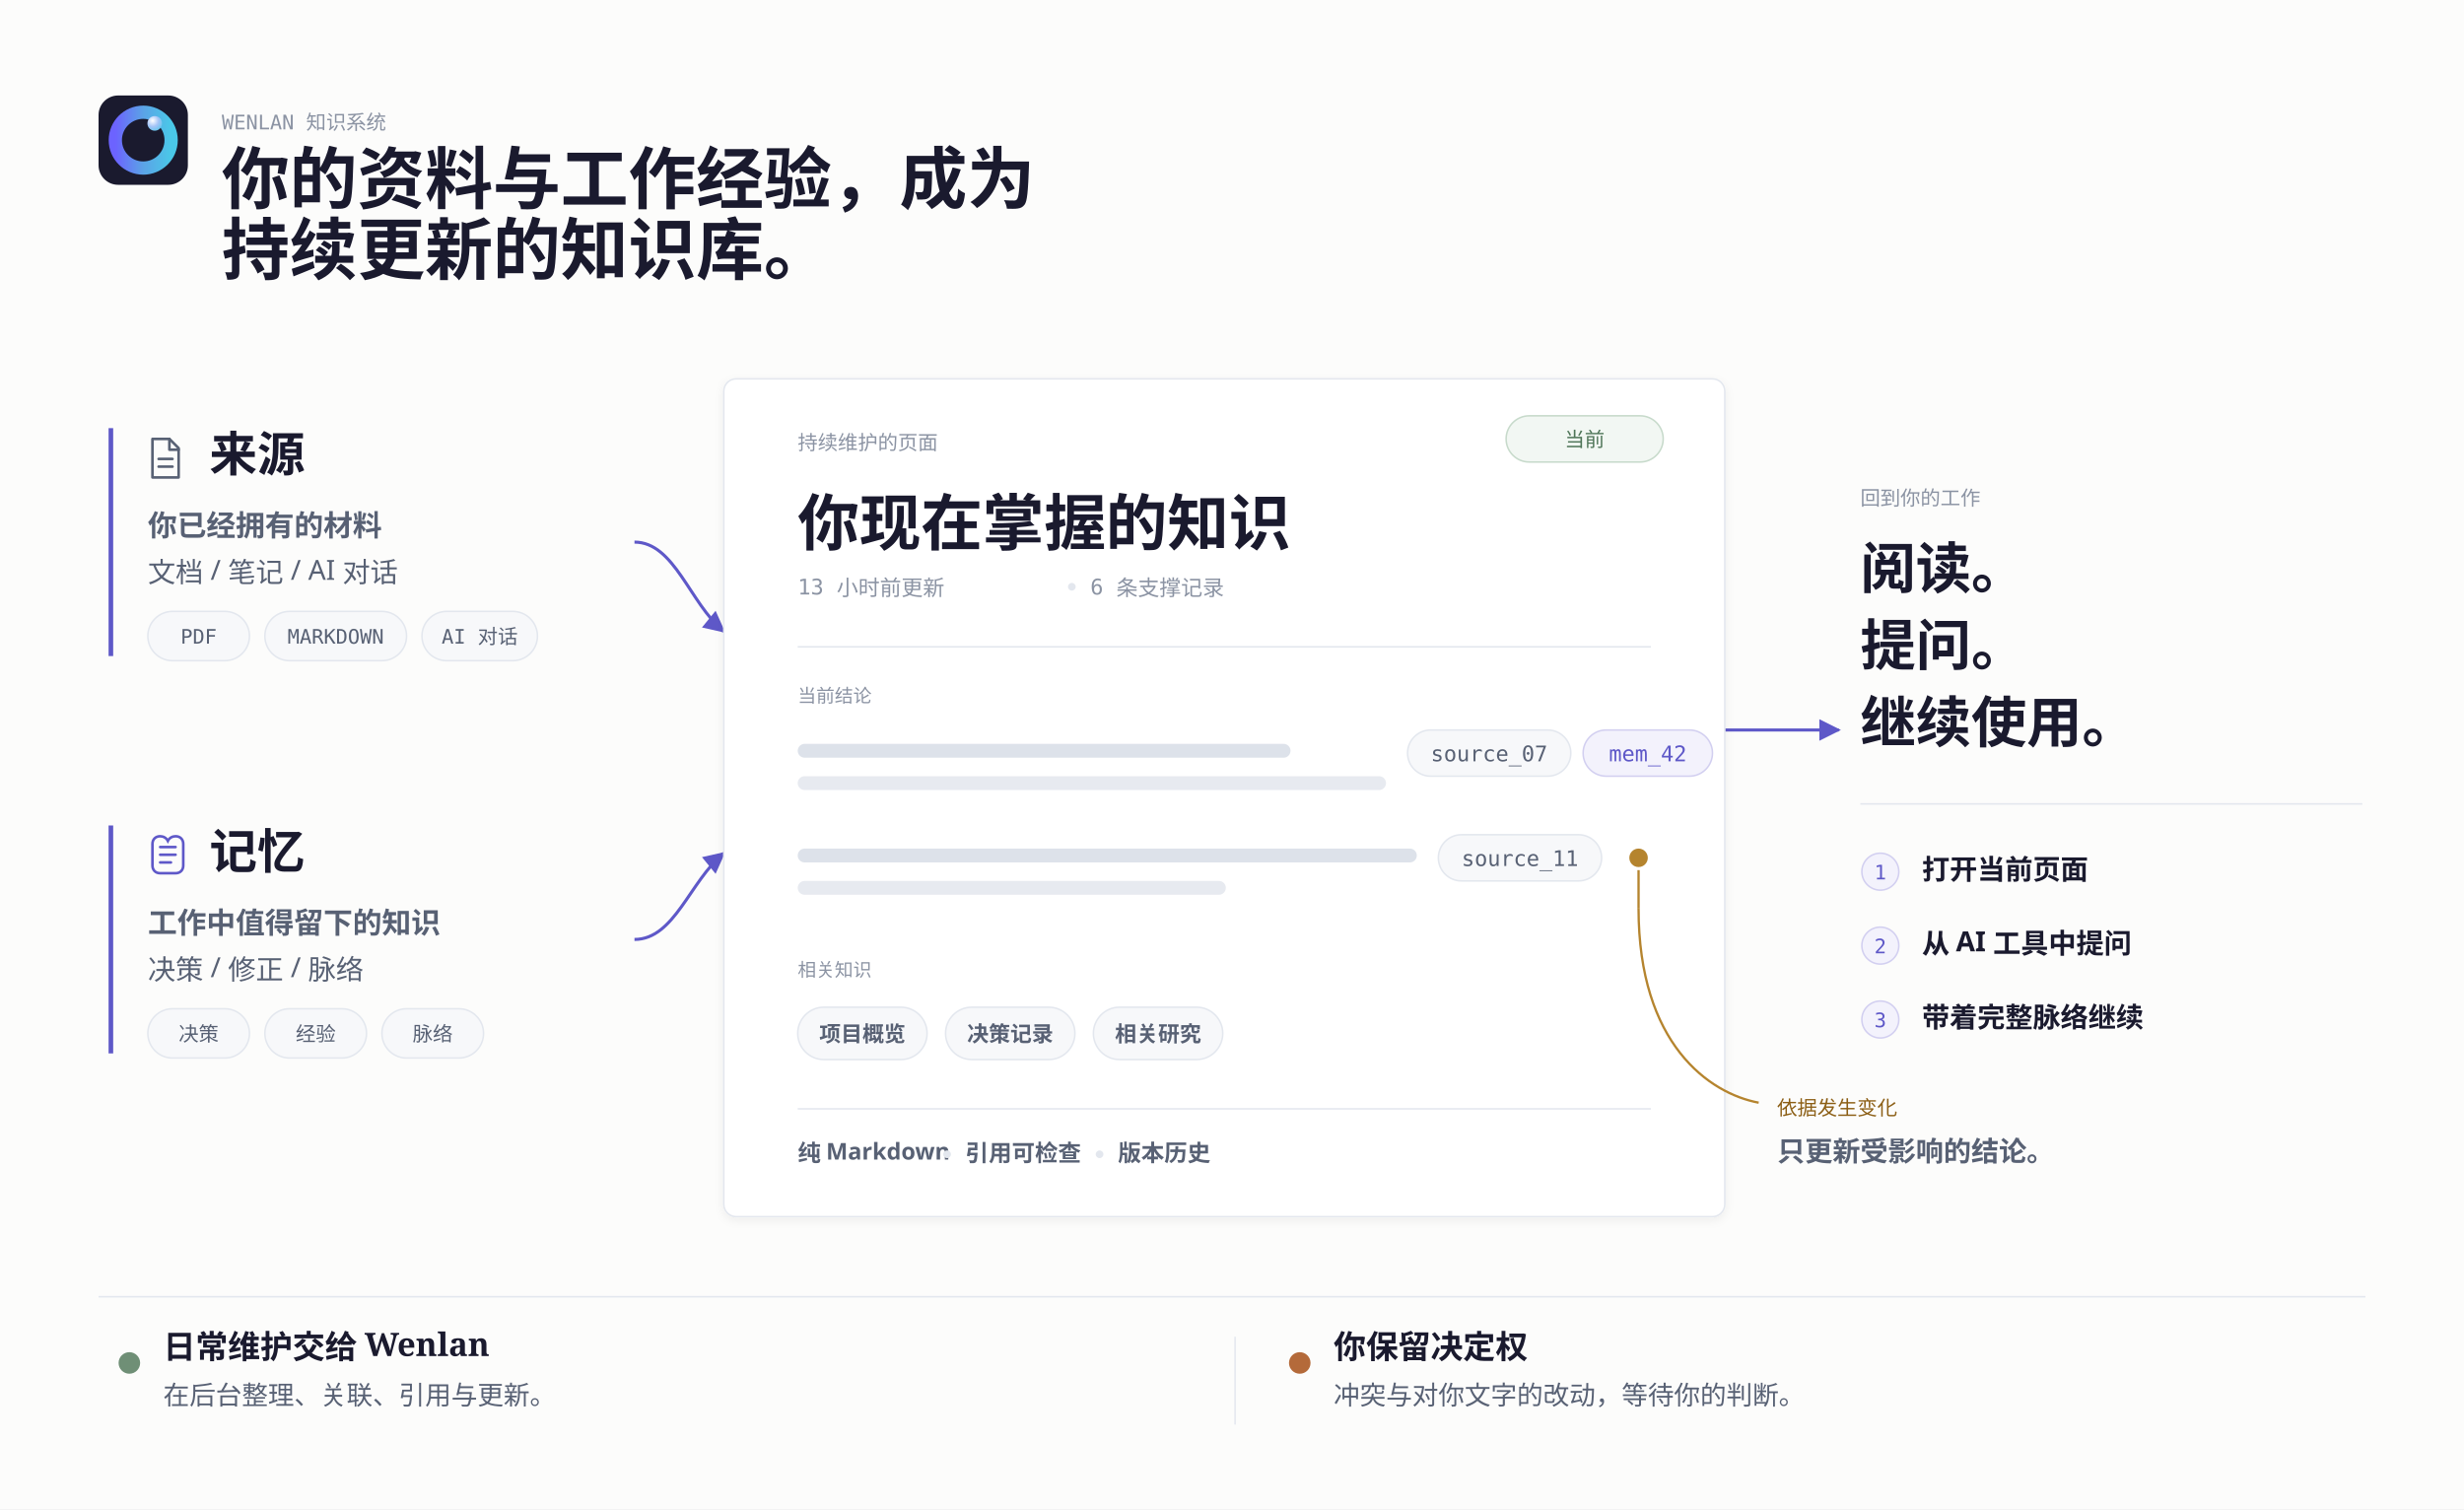
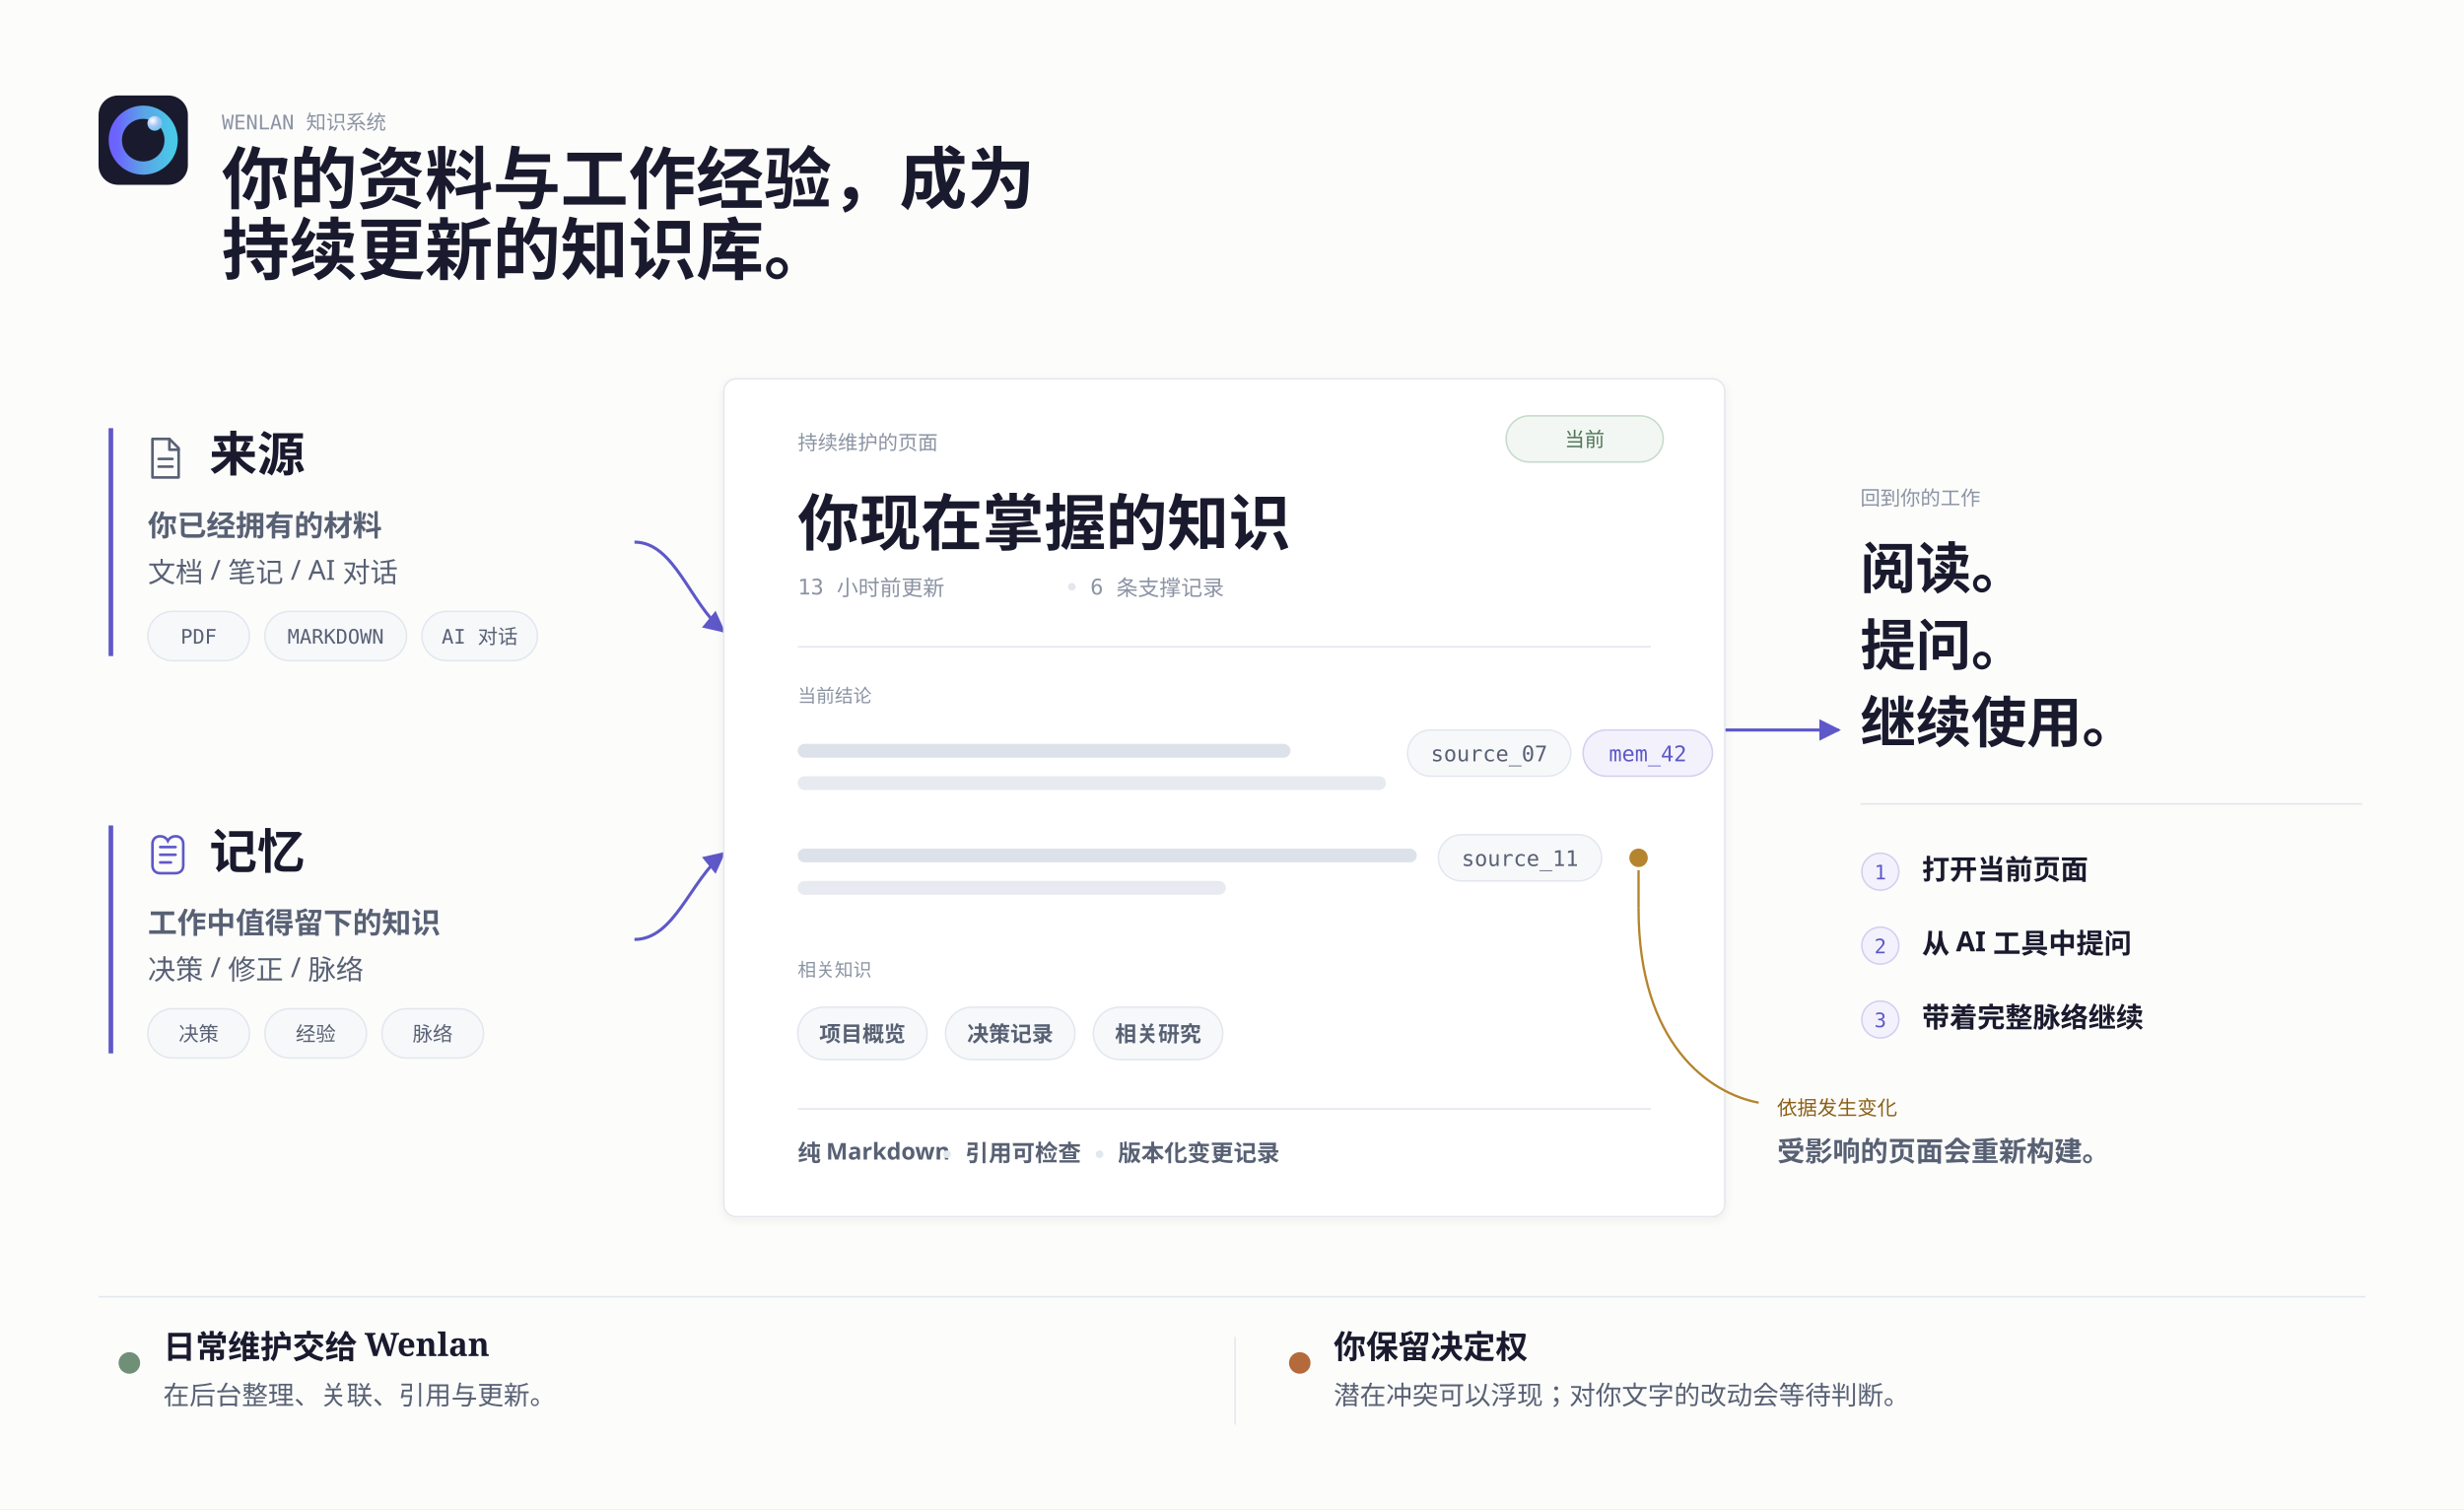
<svg xmlns="http://www.w3.org/2000/svg" width="1600" height="980" viewBox="0 0 1600 980" role="img" aria-labelledby="title desc">
  <style>text { font-kerning: normal; }</style>
  <rect width="1600" height="980" fill="#FCFCFB" />
  <g transform="translate(64 62) scale(0.1132812)">
    <rect width="512" height="512" rx="112" fill="#1A1A2E" />
    <circle cx="256" cy="256" r="160" fill="none" stroke="url(#overview-zh-Hans-desktop-ring)" stroke-width="76" />
    <circle cx="322" cy="160" r="42" fill="url(#overview-zh-Hans-desktop-orb)" />
  </g>
  <g data-fit-region="overview-zh-Hans-desktop-heading" data-fit-x="144" data-fit-y="58" data-fit-width="1392" data-fit-height="142" data-check-overlap="false">
-     <text x="144" y="84" font-family="&quot;JetBrains Mono&quot;, &quot;PingFang SC&quot;, &quot;PingFang TC&quot;, ui-monospace, monospace" font-size="13" font-weight="500" fill="#8B93A3" text-anchor="start">WENLAN 知识系统</text>
-     <text x="144" y="132" font-family="&quot;Songti SC&quot;, &quot;Songti TC&quot;, &quot;STSong&quot;, &quot;PingFang SC&quot;, &quot;PingFang TC&quot;, serif" font-size="44" font-weight="600" fill="#1A1A2E" text-anchor="start">你的资料与工作经验，成为</text>
-     <text x="144" y="178" font-family="&quot;Songti SC&quot;, &quot;Songti TC&quot;, &quot;STSong&quot;, &quot;PingFang SC&quot;, &quot;PingFang TC&quot;, serif" font-size="44" font-weight="600" fill="#1A1A2E" text-anchor="start">持续更新的知识库。</text>
+     <text x="144" y="84" font-family="&quot;PingFang SC&quot;, &quot;JetBrains Mono&quot;, ui-monospace, monospace" font-size="13" font-weight="500" fill="#8B93A3" text-anchor="start">WENLAN 知识系统</text>
+     <text x="144" y="132" font-family="&quot;Songti SC&quot;, &quot;STSong&quot;, &quot;PingFang SC&quot;, serif" font-size="44" font-weight="600" fill="#1A1A2E" text-anchor="start">你的资料与工作经验，成为</text>
+     <text x="144" y="178" font-family="&quot;Songti SC&quot;, &quot;STSong&quot;, &quot;PingFang SC&quot;, serif" font-size="44" font-weight="600" fill="#1A1A2E" text-anchor="start">持续更新的知识库。</text>
  </g>
  <path d="M412 352 C438 352 448 392 470 410" fill="none" stroke="#5E58C8" stroke-width="2" marker-end="url(#overview-zh-Hans-desktop-arrow)" />
  <path d="M412 610 C438 610 448 572 470 554" fill="none" stroke="#5E58C8" stroke-width="2" marker-end="url(#overview-zh-Hans-desktop-arrow)" />
  <path d="M1120 474 C1160 474 1176 474 1194 474" fill="none" stroke="#5E58C8" stroke-width="2" marker-end="url(#overview-zh-Hans-desktop-arrow)" />
  <g data-fit-region="overview-zh-Hans-desktop-sources" data-fit-x="72" data-fit-y="260" data-fit-width="350" data-fit-height="186" data-check-overlap="true">
    <line x1="72" y1="278" x2="72" y2="426" stroke="#5E58C8" stroke-width="3" />
    <g fill="none" stroke="#586174" stroke-width="1.7" stroke-linecap="round" stroke-linejoin="round">
      <path d="M99 285h11l6 6v19H99z" />
      <path d="M110 285v7h6" />
      <path d="M103 298h9M103 303h9" />
    </g>
-     <text x="136" y="306" font-family="&quot;Songti SC&quot;, &quot;Songti TC&quot;, &quot;STSong&quot;, &quot;PingFang SC&quot;, &quot;PingFang TC&quot;, serif" font-size="31" font-weight="600" fill="#1A1A2E" text-anchor="start">来源</text>
-     <text x="96" y="348" font-family="&quot;PingFang SC&quot;, &quot;PingFang TC&quot;, &quot;Hiragino Sans GB&quot;, sans-serif" font-size="19" font-weight="600" fill="#586174" text-anchor="start">你已经拥有的材料</text>
-     <text x="96" y="378" font-family="&quot;PingFang SC&quot;, &quot;PingFang TC&quot;, &quot;Hiragino Sans GB&quot;, sans-serif" font-size="18" font-weight="400" fill="#586174" text-anchor="start">文档 / 笔记 / AI 对话</text>
+     <text x="136" y="306" font-family="&quot;Songti SC&quot;, &quot;STSong&quot;, &quot;PingFang SC&quot;, serif" font-size="31" font-weight="600" fill="#1A1A2E" text-anchor="start">来源</text>
+     <text x="96" y="348" font-family="&quot;PingFang SC&quot;, &quot;Hiragino Sans GB&quot;, sans-serif" font-size="19" font-weight="600" fill="#586174" text-anchor="start">你已经拥有的材料</text>
+     <text x="96" y="378" font-family="&quot;PingFang SC&quot;, &quot;Hiragino Sans GB&quot;, sans-serif" font-size="18" font-weight="400" fill="#586174" text-anchor="start">文档 / 笔记 / AI 对话</text>
    <g>
      <rect x="96" y="397" width="66" height="32" rx="16" fill="#F7F8FA" stroke="#E3E7EE" />
-       <text x="129" y="417.94" font-family="&quot;JetBrains Mono&quot;, &quot;PingFang SC&quot;, &quot;PingFang TC&quot;, ui-monospace, monospace" font-size="13" font-weight="500" fill="#586174" text-anchor="middle">PDF</text>
+       <text x="129" y="417.94" font-family="&quot;PingFang SC&quot;, &quot;JetBrains Mono&quot;, ui-monospace, monospace" font-size="13" font-weight="500" fill="#586174" text-anchor="middle">PDF</text>
    </g>
    <g>
      <rect x="172" y="397" width="92" height="32" rx="16" fill="#F7F8FA" stroke="#E3E7EE" />
-       <text x="218" y="417.94" font-family="&quot;JetBrains Mono&quot;, &quot;PingFang SC&quot;, &quot;PingFang TC&quot;, ui-monospace, monospace" font-size="13" font-weight="500" fill="#586174" text-anchor="middle">MARKDOWN</text>
+       <text x="218" y="417.94" font-family="&quot;PingFang SC&quot;, &quot;JetBrains Mono&quot;, ui-monospace, monospace" font-size="13" font-weight="500" fill="#586174" text-anchor="middle">MARKDOWN</text>
    </g>
    <g>
      <rect x="274" y="397" width="75" height="32" rx="16" fill="#F7F8FA" stroke="#E3E7EE" />
-       <text x="311.5" y="417.94" font-family="&quot;JetBrains Mono&quot;, &quot;PingFang SC&quot;, &quot;PingFang TC&quot;, ui-monospace, monospace" font-size="13" font-weight="500" fill="#586174" text-anchor="middle">AI 对话</text>
+       <text x="311.5" y="417.94" font-family="&quot;PingFang SC&quot;, &quot;JetBrains Mono&quot;, ui-monospace, monospace" font-size="13" font-weight="500" fill="#586174" text-anchor="middle">AI 对话</text>
    </g>
  </g>
  <g data-fit-region="overview-zh-Hans-desktop-memories" data-fit-x="72" data-fit-y="518" data-fit-width="350" data-fit-height="186" data-check-overlap="true">
    <line x1="72" y1="536" x2="72" y2="684" stroke="#5E58C8" stroke-width="3" />
    <g fill="none" stroke="#5E58C8" stroke-width="1.7" stroke-linecap="round">
      <path d="M99 548c0-3 2-5 5-5 2 0 4 1 5 3 1-2 3-3 5-3 3 0 5 2 5 5v14c0 3-2 5-5 5H104c-3 0-5-2-5-5z" />
      <path d="M104 550h10M104 555h10M104 560h7" />
    </g>
-     <text x="136" y="564" font-family="&quot;Songti SC&quot;, &quot;Songti TC&quot;, &quot;STSong&quot;, &quot;PingFang SC&quot;, &quot;PingFang TC&quot;, serif" font-size="31" font-weight="600" fill="#1A1A2E" text-anchor="start">记忆</text>
-     <text x="96" y="606" font-family="&quot;PingFang SC&quot;, &quot;PingFang TC&quot;, &quot;Hiragino Sans GB&quot;, sans-serif" font-size="19" font-weight="600" fill="#586174" text-anchor="start">工作中值得留下的知识</text>
-     <text x="96" y="636" font-family="&quot;PingFang SC&quot;, &quot;PingFang TC&quot;, &quot;Hiragino Sans GB&quot;, sans-serif" font-size="18" font-weight="400" fill="#586174" text-anchor="start">决策 / 修正 / 脉络</text>
+     <text x="136" y="564" font-family="&quot;Songti SC&quot;, &quot;STSong&quot;, &quot;PingFang SC&quot;, serif" font-size="31" font-weight="600" fill="#1A1A2E" text-anchor="start">记忆</text>
+     <text x="96" y="606" font-family="&quot;PingFang SC&quot;, &quot;Hiragino Sans GB&quot;, sans-serif" font-size="19" font-weight="600" fill="#586174" text-anchor="start">工作中值得留下的知识</text>
+     <text x="96" y="636" font-family="&quot;PingFang SC&quot;, &quot;Hiragino Sans GB&quot;, sans-serif" font-size="18" font-weight="400" fill="#586174" text-anchor="start">决策 / 修正 / 脉络</text>
    <g>
      <rect x="96" y="655" width="66" height="32" rx="16" fill="#F7F8FA" stroke="#E3E7EE" />
-       <text x="129" y="675.94" font-family="&quot;JetBrains Mono&quot;, &quot;PingFang SC&quot;, &quot;PingFang TC&quot;, ui-monospace, monospace" font-size="13" font-weight="500" fill="#586174" text-anchor="middle">决策</text>
+       <text x="129" y="675.94" font-family="&quot;PingFang SC&quot;, &quot;JetBrains Mono&quot;, ui-monospace, monospace" font-size="13" font-weight="500" fill="#586174" text-anchor="middle">决策</text>
    </g>
    <g>
      <rect x="172" y="655" width="66" height="32" rx="16" fill="#F7F8FA" stroke="#E3E7EE" />
-       <text x="205" y="675.94" font-family="&quot;JetBrains Mono&quot;, &quot;PingFang SC&quot;, &quot;PingFang TC&quot;, ui-monospace, monospace" font-size="13" font-weight="500" fill="#586174" text-anchor="middle">经验</text>
+       <text x="205" y="675.94" font-family="&quot;PingFang SC&quot;, &quot;JetBrains Mono&quot;, ui-monospace, monospace" font-size="13" font-weight="500" fill="#586174" text-anchor="middle">经验</text>
    </g>
    <g>
      <rect x="248" y="655" width="66" height="32" rx="16" fill="#F7F8FA" stroke="#E3E7EE" />
-       <text x="281" y="675.94" font-family="&quot;JetBrains Mono&quot;, &quot;PingFang SC&quot;, &quot;PingFang TC&quot;, ui-monospace, monospace" font-size="13" font-weight="500" fill="#586174" text-anchor="middle">脉络</text>
+       <text x="281" y="675.94" font-family="&quot;PingFang SC&quot;, &quot;JetBrains Mono&quot;, ui-monospace, monospace" font-size="13" font-weight="500" fill="#586174" text-anchor="middle">脉络</text>
    </g>
  </g>
  <g data-fit-region="overview-zh-Hans-desktop-page" data-fit-x="470" data-fit-y="246" data-fit-width="650" data-fit-height="544" data-check-overlap="false">
    <g filter="url(#overview-zh-Hans-desktop-page-shadow)">
      <rect x="470" y="246" width="650" height="544" rx="8" fill="#FFFFFF" stroke="#E3E7EE" />
    </g>
-     <text x="518" y="292" font-family="&quot;JetBrains Mono&quot;, &quot;PingFang SC&quot;, &quot;PingFang TC&quot;, ui-monospace, monospace" font-size="13" font-weight="500" fill="#8B93A3" text-anchor="start">持续维护的页面</text>
+     <text x="518" y="292" font-family="&quot;PingFang SC&quot;, &quot;JetBrains Mono&quot;, ui-monospace, monospace" font-size="13" font-weight="500" fill="#8B93A3" text-anchor="start">持续维护的页面</text>
    <g>
      <rect x="978" y="270" width="102" height="30" rx="15" fill="#F2F7F3" stroke="#C7DACB" />
-       <text x="1029" y="289.94" font-family="&quot;JetBrains Mono&quot;, &quot;PingFang SC&quot;, &quot;PingFang TC&quot;, ui-monospace, monospace" font-size="13" font-weight="500" fill="#4F7558" text-anchor="middle">当前</text>
+       <text x="1029" y="289.94" font-family="&quot;PingFang SC&quot;, &quot;JetBrains Mono&quot;, ui-monospace, monospace" font-size="13" font-weight="500" fill="#4F7558" text-anchor="middle">当前</text>
    </g>
-     <text x="518" y="354" font-family="&quot;Songti SC&quot;, &quot;Songti TC&quot;, &quot;STSong&quot;, &quot;PingFang SC&quot;, &quot;PingFang TC&quot;, serif" font-size="40" font-weight="600" fill="#1A1A2E" text-anchor="start">你现在掌握的知识</text>
-     <text x="518" y="386" font-family="&quot;JetBrains Mono&quot;, &quot;PingFang SC&quot;, &quot;PingFang TC&quot;, ui-monospace, monospace" font-size="14" font-weight="500" fill="#8B93A3" text-anchor="start">13 小时前更新</text>
+     <text x="518" y="354" font-family="&quot;Songti SC&quot;, &quot;STSong&quot;, &quot;PingFang SC&quot;, serif" font-size="40" font-weight="600" fill="#1A1A2E" text-anchor="start">你现在掌握的知识</text>
+     <text x="518" y="386" font-family="&quot;PingFang SC&quot;, &quot;JetBrains Mono&quot;, ui-monospace, monospace" font-size="14" font-weight="500" fill="#8B93A3" text-anchor="start">13 小时前更新</text>
    <circle cx="696" cy="381" r="2.5" fill="#E3E7EE" />
-     <text x="708" y="386" font-family="&quot;JetBrains Mono&quot;, &quot;PingFang SC&quot;, &quot;PingFang TC&quot;, ui-monospace, monospace" font-size="14" font-weight="500" fill="#8B93A3" text-anchor="start">6 条支撑记录</text>
+     <text x="708" y="386" font-family="&quot;PingFang SC&quot;, &quot;JetBrains Mono&quot;, ui-monospace, monospace" font-size="14" font-weight="500" fill="#8B93A3" text-anchor="start">6 条支撑记录</text>
    <line x1="518" y1="420" x2="1072" y2="420" stroke="#E3E7EE" />
-     <text x="518" y="456" font-family="&quot;JetBrains Mono&quot;, &quot;PingFang SC&quot;, &quot;PingFang TC&quot;, ui-monospace, monospace" font-size="12" font-weight="500" fill="#8B93A3" text-anchor="start">当前结论</text>
+     <text x="518" y="456" font-family="&quot;PingFang SC&quot;, &quot;JetBrains Mono&quot;, ui-monospace, monospace" font-size="12" font-weight="500" fill="#8B93A3" text-anchor="start">当前结论</text>
    <rect x="518" y="483" width="320" height="9" rx="4.5" fill="#DDE2EA" />
    <rect x="518" y="504" width="382" height="9" rx="4.5" fill="#E7EAF0" />
    <g>
      <rect x="914" y="474" width="106" height="30" rx="15" fill="#F7F8FA" stroke="#E3E7EE" />
-       <text x="967" y="494.32" font-family="&quot;JetBrains Mono&quot;, &quot;PingFang SC&quot;, &quot;PingFang TC&quot;, ui-monospace, monospace" font-size="14" font-weight="500" fill="#586174" text-anchor="middle">source_07</text>
+       <text x="967" y="494.32" font-family="&quot;PingFang SC&quot;, &quot;JetBrains Mono&quot;, ui-monospace, monospace" font-size="14" font-weight="500" fill="#586174" text-anchor="middle">source_07</text>
    </g>
    <g>
      <rect x="1028" y="474" width="84" height="30" rx="15" fill="#F3F2FC" stroke="#D2CFF0" />
-       <text x="1070" y="494.32" font-family="&quot;JetBrains Mono&quot;, &quot;PingFang SC&quot;, &quot;PingFang TC&quot;, ui-monospace, monospace" font-size="14" font-weight="500" fill="#5E58C8" text-anchor="middle">mem_42</text>
+       <text x="1070" y="494.32" font-family="&quot;PingFang SC&quot;, &quot;JetBrains Mono&quot;, ui-monospace, monospace" font-size="14" font-weight="500" fill="#5E58C8" text-anchor="middle">mem_42</text>
    </g>
    <rect x="518" y="551" width="402" height="9" rx="4.5" fill="#DDE2EA" />
    <rect x="518" y="572" width="278" height="9" rx="4.5" fill="#E7EAF0" />
    <g>
      <rect x="934" y="542" width="106" height="30" rx="15" fill="#F7F8FA" stroke="#E3E7EE" />
-       <text x="987" y="562.32" font-family="&quot;JetBrains Mono&quot;, &quot;PingFang SC&quot;, &quot;PingFang TC&quot;, ui-monospace, monospace" font-size="14" font-weight="500" fill="#586174" text-anchor="middle">source_11</text>
+       <text x="987" y="562.32" font-family="&quot;PingFang SC&quot;, &quot;JetBrains Mono&quot;, ui-monospace, monospace" font-size="14" font-weight="500" fill="#586174" text-anchor="middle">source_11</text>
    </g>
    <circle cx="1064" cy="557" r="6" fill="#B5842E" />
    <line x1="1064" y1="565" x2="1064" y2="590" stroke="#B5842E" stroke-width="1.5" />
-     <text x="518" y="634" font-family="&quot;JetBrains Mono&quot;, &quot;PingFang SC&quot;, &quot;PingFang TC&quot;, ui-monospace, monospace" font-size="12" font-weight="500" fill="#8B93A3" text-anchor="start">相关知识</text>
+     <text x="518" y="634" font-family="&quot;PingFang SC&quot;, &quot;JetBrains Mono&quot;, ui-monospace, monospace" font-size="12" font-weight="500" fill="#8B93A3" text-anchor="start">相关知识</text>
    <g>
      <rect x="518" y="654" width="84" height="34" rx="17" fill="#F7F8FA" stroke="#E3E7EE" />
-       <text x="560" y="676.32" font-family="&quot;PingFang SC&quot;, &quot;PingFang TC&quot;, &quot;Hiragino Sans GB&quot;, sans-serif" font-size="14" font-weight="600" fill="#586174" text-anchor="middle">项目概览</text>
+       <text x="560" y="676.32" font-family="&quot;PingFang SC&quot;, &quot;Hiragino Sans GB&quot;, sans-serif" font-size="14" font-weight="600" fill="#586174" text-anchor="middle">项目概览</text>
    </g>
    <g>
      <rect x="614" y="654" width="84" height="34" rx="17" fill="#F7F8FA" stroke="#E3E7EE" />
-       <text x="656" y="676.32" font-family="&quot;PingFang SC&quot;, &quot;PingFang TC&quot;, &quot;Hiragino Sans GB&quot;, sans-serif" font-size="14" font-weight="600" fill="#586174" text-anchor="middle">决策记录</text>
+       <text x="656" y="676.32" font-family="&quot;PingFang SC&quot;, &quot;Hiragino Sans GB&quot;, sans-serif" font-size="14" font-weight="600" fill="#586174" text-anchor="middle">决策记录</text>
    </g>
    <g>
      <rect x="710" y="654" width="84" height="34" rx="17" fill="#F7F8FA" stroke="#E3E7EE" />
-       <text x="752" y="676.32" font-family="&quot;PingFang SC&quot;, &quot;PingFang TC&quot;, &quot;Hiragino Sans GB&quot;, sans-serif" font-size="14" font-weight="600" fill="#586174" text-anchor="middle">相关研究</text>
+       <text x="752" y="676.32" font-family="&quot;PingFang SC&quot;, &quot;Hiragino Sans GB&quot;, sans-serif" font-size="14" font-weight="600" fill="#586174" text-anchor="middle">相关研究</text>
    </g>
    <line x1="518" y1="720" x2="1072" y2="720" stroke="#E3E7EE" />
-     <text x="518" y="754" font-family="&quot;PingFang SC&quot;, &quot;PingFang TC&quot;, &quot;Hiragino Sans GB&quot;, sans-serif" font-size="15" font-weight="600" fill="#586174" text-anchor="start">纯 Markdown</text>
+     <text x="518" y="754" font-family="&quot;PingFang SC&quot;, &quot;Hiragino Sans GB&quot;, sans-serif" font-size="15" font-weight="600" fill="#586174" text-anchor="start">纯 Markdown</text>
    <circle cx="615" cy="749.5" r="2.5" fill="#E3E7EE" />
-     <text x="627" y="754" font-family="&quot;PingFang SC&quot;, &quot;PingFang TC&quot;, &quot;Hiragino Sans GB&quot;, sans-serif" font-size="15" font-weight="600" fill="#586174" text-anchor="start">引用可检查</text>
+     <text x="627" y="754" font-family="&quot;PingFang SC&quot;, &quot;Hiragino Sans GB&quot;, sans-serif" font-size="15" font-weight="600" fill="#586174" text-anchor="start">引用可检查</text>
    <circle cx="714" cy="749.5" r="2.5" fill="#E3E7EE" />
-     <text x="726" y="754" font-family="&quot;PingFang SC&quot;, &quot;PingFang TC&quot;, &quot;Hiragino Sans GB&quot;, sans-serif" font-size="15" font-weight="600" fill="#586174" text-anchor="start">版本历史</text>
+     <text x="726" y="754" font-family="&quot;PingFang SC&quot;, &quot;Hiragino Sans GB&quot;, sans-serif" font-size="15" font-weight="600" fill="#586174" text-anchor="start">版本化变更记录</text>
  </g>
  <g data-fit-region="overview-zh-Hans-desktop-changed-support" data-fit-x="1124" data-fit-y="704" data-fit-width="390" data-fit-height="80" data-check-overlap="true">
    <path d="M1064 590 C1064 678 1110 710 1142 716" fill="none" stroke="#B5842E" stroke-width="1.5" />
-     <text x="1154" y="724" font-family="&quot;JetBrains Mono&quot;, &quot;PingFang SC&quot;, &quot;PingFang TC&quot;, ui-monospace, monospace" font-size="13" font-weight="500" fill="#8C5F16" text-anchor="start">依据发生变化</text>
-     <text x="1154" y="754" font-family="&quot;PingFang SC&quot;, &quot;PingFang TC&quot;, &quot;Hiragino Sans GB&quot;, sans-serif" font-size="18" font-weight="600" fill="#586174" text-anchor="start">只更新受影响的结论。</text>
+     <text x="1154" y="724" font-family="&quot;PingFang SC&quot;, &quot;JetBrains Mono&quot;, ui-monospace, monospace" font-size="13" font-weight="500" fill="#8C5F16" text-anchor="start">依据发生变化</text>
+     <text x="1154" y="754" font-family="&quot;PingFang SC&quot;, &quot;Hiragino Sans GB&quot;, sans-serif" font-size="18" font-weight="600" fill="#586174" text-anchor="start">受影响的页面会重新构建。</text>
  </g>
  <g data-fit-region="overview-zh-Hans-desktop-back-to-work" data-fit-x="1208" data-fit-y="308" data-fit-width="326" data-fit-height="390" data-check-overlap="true">
-     <text x="1208" y="328" font-family="&quot;JetBrains Mono&quot;, &quot;PingFang SC&quot;, &quot;PingFang TC&quot;, ui-monospace, monospace" font-size="13" font-weight="500" fill="#8B93A3" text-anchor="start">回到你的工作</text>
-     <text x="1208" y="382" font-family="&quot;Songti SC&quot;, &quot;Songti TC&quot;, &quot;STSong&quot;, &quot;PingFang SC&quot;, &quot;PingFang TC&quot;, serif" font-size="36" font-weight="600" fill="#1A1A2E" text-anchor="start">阅读。</text>
-     <text x="1208" y="432" font-family="&quot;Songti SC&quot;, &quot;Songti TC&quot;, &quot;STSong&quot;, &quot;PingFang SC&quot;, &quot;PingFang TC&quot;, serif" font-size="36" font-weight="600" fill="#1A1A2E" text-anchor="start">提问。</text>
-     <text x="1208" y="482" font-family="&quot;Songti SC&quot;, &quot;Songti TC&quot;, &quot;STSong&quot;, &quot;PingFang SC&quot;, &quot;PingFang TC&quot;, serif" font-size="36" font-weight="600" fill="#1A1A2E" text-anchor="start">继续使用。</text>
+     <text x="1208" y="328" font-family="&quot;PingFang SC&quot;, &quot;JetBrains Mono&quot;, ui-monospace, monospace" font-size="13" font-weight="500" fill="#8B93A3" text-anchor="start">回到你的工作</text>
+     <text x="1208" y="382" font-family="&quot;Songti SC&quot;, &quot;STSong&quot;, &quot;PingFang SC&quot;, serif" font-size="36" font-weight="600" fill="#1A1A2E" text-anchor="start">阅读。</text>
+     <text x="1208" y="432" font-family="&quot;Songti SC&quot;, &quot;STSong&quot;, &quot;PingFang SC&quot;, serif" font-size="36" font-weight="600" fill="#1A1A2E" text-anchor="start">提问。</text>
+     <text x="1208" y="482" font-family="&quot;Songti SC&quot;, &quot;STSong&quot;, &quot;PingFang SC&quot;, serif" font-size="36" font-weight="600" fill="#1A1A2E" text-anchor="start">继续使用。</text>
    <line x1="1208" y1="522" x2="1534" y2="522" stroke="#E3E7EE" />
    <circle cx="1221" cy="566" r="12" fill="#F3F2FC" stroke="#D2CFF0" />
-     <text x="1221" y="571" font-family="&quot;JetBrains Mono&quot;, &quot;PingFang SC&quot;, &quot;PingFang TC&quot;, ui-monospace, monospace" font-size="13" font-weight="500" fill="#5E58C8" text-anchor="middle">1</text>
-     <text x="1248" y="571" font-family="&quot;PingFang SC&quot;, &quot;PingFang TC&quot;, &quot;Hiragino Sans GB&quot;, sans-serif" font-size="18" font-weight="600" fill="#1A1A2E" text-anchor="start">打开当前页面</text>
+     <text x="1221" y="571" font-family="&quot;PingFang SC&quot;, &quot;JetBrains Mono&quot;, ui-monospace, monospace" font-size="13" font-weight="500" fill="#5E58C8" text-anchor="middle">1</text>
+     <text x="1248" y="571" font-family="&quot;PingFang SC&quot;, &quot;Hiragino Sans GB&quot;, sans-serif" font-size="18" font-weight="600" fill="#1A1A2E" text-anchor="start">打开当前页面</text>
    <circle cx="1221" cy="614" r="12" fill="#F3F2FC" stroke="#D2CFF0" />
-     <text x="1221" y="619" font-family="&quot;JetBrains Mono&quot;, &quot;PingFang SC&quot;, &quot;PingFang TC&quot;, ui-monospace, monospace" font-size="13" font-weight="500" fill="#5E58C8" text-anchor="middle">2</text>
-     <text x="1248" y="619" font-family="&quot;PingFang SC&quot;, &quot;PingFang TC&quot;, &quot;Hiragino Sans GB&quot;, sans-serif" font-size="18" font-weight="600" fill="#1A1A2E" text-anchor="start">从 AI 工具中提问</text>
+     <text x="1221" y="619" font-family="&quot;PingFang SC&quot;, &quot;JetBrains Mono&quot;, ui-monospace, monospace" font-size="13" font-weight="500" fill="#5E58C8" text-anchor="middle">2</text>
+     <text x="1248" y="619" font-family="&quot;PingFang SC&quot;, &quot;Hiragino Sans GB&quot;, sans-serif" font-size="18" font-weight="600" fill="#1A1A2E" text-anchor="start">从 AI 工具中提问</text>
    <circle cx="1221" cy="662" r="12" fill="#F3F2FC" stroke="#D2CFF0" />
-     <text x="1221" y="667" font-family="&quot;JetBrains Mono&quot;, &quot;PingFang SC&quot;, &quot;PingFang TC&quot;, ui-monospace, monospace" font-size="13" font-weight="500" fill="#5E58C8" text-anchor="middle">3</text>
-     <text x="1248" y="667" font-family="&quot;PingFang SC&quot;, &quot;PingFang TC&quot;, &quot;Hiragino Sans GB&quot;, sans-serif" font-size="18" font-weight="600" fill="#1A1A2E" text-anchor="start">带着完整脉络继续</text>
+     <text x="1221" y="667" font-family="&quot;PingFang SC&quot;, &quot;JetBrains Mono&quot;, ui-monospace, monospace" font-size="13" font-weight="500" fill="#5E58C8" text-anchor="middle">3</text>
+     <text x="1248" y="667" font-family="&quot;PingFang SC&quot;, &quot;Hiragino Sans GB&quot;, sans-serif" font-size="18" font-weight="600" fill="#1A1A2E" text-anchor="start">带着完整脉络继续</text>
  </g>
  <g data-fit-region="overview-zh-Hans-desktop-authority" data-fit-x="64" data-fit-y="842" data-fit-width="1472" data-fit-height="100" data-check-overlap="true">
    <line x1="64" y1="842" x2="1536" y2="842" stroke="#E3E7EE" />
    <circle cx="84" cy="885" r="7" fill="#6F8F76" />
-     <text x="106" y="882" font-family="&quot;Songti SC&quot;, &quot;Songti TC&quot;, &quot;STSong&quot;, &quot;PingFang SC&quot;, &quot;PingFang TC&quot;, serif" font-size="21" font-weight="600" fill="#1A1A2E" text-anchor="start">日常维护交给 Wenlan</text>
-     <text x="106" y="912" font-family="&quot;PingFang SC&quot;, &quot;PingFang TC&quot;, &quot;Hiragino Sans GB&quot;, sans-serif" font-size="17" font-weight="400" fill="#586174" text-anchor="start">在后台整理、关联、引用与更新。</text>
+     <text x="106" y="882" font-family="&quot;Songti SC&quot;, &quot;STSong&quot;, &quot;PingFang SC&quot;, serif" font-size="21" font-weight="600" fill="#1A1A2E" text-anchor="start">日常维护交给 Wenlan</text>
+     <text x="106" y="912" font-family="&quot;PingFang SC&quot;, &quot;Hiragino Sans GB&quot;, sans-serif" font-size="17" font-weight="400" fill="#586174" text-anchor="start">在后台整理、关联、引用与更新。</text>
    <line x1="802" y1="868" x2="802" y2="925" stroke="#E3E7EE" />
    <circle cx="844" cy="885" r="7" fill="#B46A3A" />
-     <text x="866" y="882" font-family="&quot;Songti SC&quot;, &quot;Songti TC&quot;, &quot;STSong&quot;, &quot;PingFang SC&quot;, &quot;PingFang TC&quot;, serif" font-size="21" font-weight="600" fill="#1A1A2E" text-anchor="start">你保留决定权</text>
-     <text x="866" y="912" font-family="&quot;PingFang SC&quot;, &quot;PingFang TC&quot;, &quot;Hiragino Sans GB&quot;, sans-serif" font-size="17" font-weight="400" fill="#586174" text-anchor="start">冲突与对你文字的改动，等待你的判断。</text>
+     <text x="866" y="882" font-family="&quot;Songti SC&quot;, &quot;STSong&quot;, &quot;PingFang SC&quot;, serif" font-size="21" font-weight="600" fill="#1A1A2E" text-anchor="start">你保留决定权</text>
+     <text x="866" y="912" font-family="&quot;PingFang SC&quot;, &quot;Hiragino Sans GB&quot;, sans-serif" font-size="17" font-weight="400" fill="#586174" text-anchor="start">潜在冲突可以浮现；对你文字的改动会等待判断。</text>
  </g>
  <defs>
    <linearGradient id="overview-zh-Hans-desktop-ring" x1="96" y1="256" x2="416" y2="256" gradientUnits="userSpaceOnUse">
      <stop stop-color="#6C63FF" />
      <stop offset="0.5" stop-color="#5BA3E6" />
      <stop offset="1" stop-color="#4AC8E8" />
    </linearGradient>
    <radialGradient id="overview-zh-Hans-desktop-orb" cx="0" cy="0" r="1" gradientUnits="userSpaceOnUse" gradientTransform="translate(310 144) rotate(52.125) scale(76.0263)">
      <stop stop-color="#FFFFFF" />
      <stop offset="0.45" stop-color="#A5C4F7" />
      <stop offset="1" stop-color="#4AC8E8" />
    </radialGradient>
    <marker id="overview-zh-Hans-desktop-arrow" viewBox="0 0 10 10" refX="9" refY="5" markerWidth="7" markerHeight="7" orient="auto-start-reverse">
      <path d="M0 0L10 5L0 10Z" fill="#5E58C8" />
    </marker>
    <filter id="overview-zh-Hans-desktop-page-shadow" x="-20%" y="-20%" width="140%" height="150%">
      <feDropShadow dx="0" dy="14" stdDeviation="18" flood-color="#1A1A2E" flood-opacity="0.10" />
      <feDropShadow dx="0" dy="2" stdDeviation="3" flood-color="#1A1A2E" flood-opacity="0.06" />
    </filter>
  </defs>
</svg>
